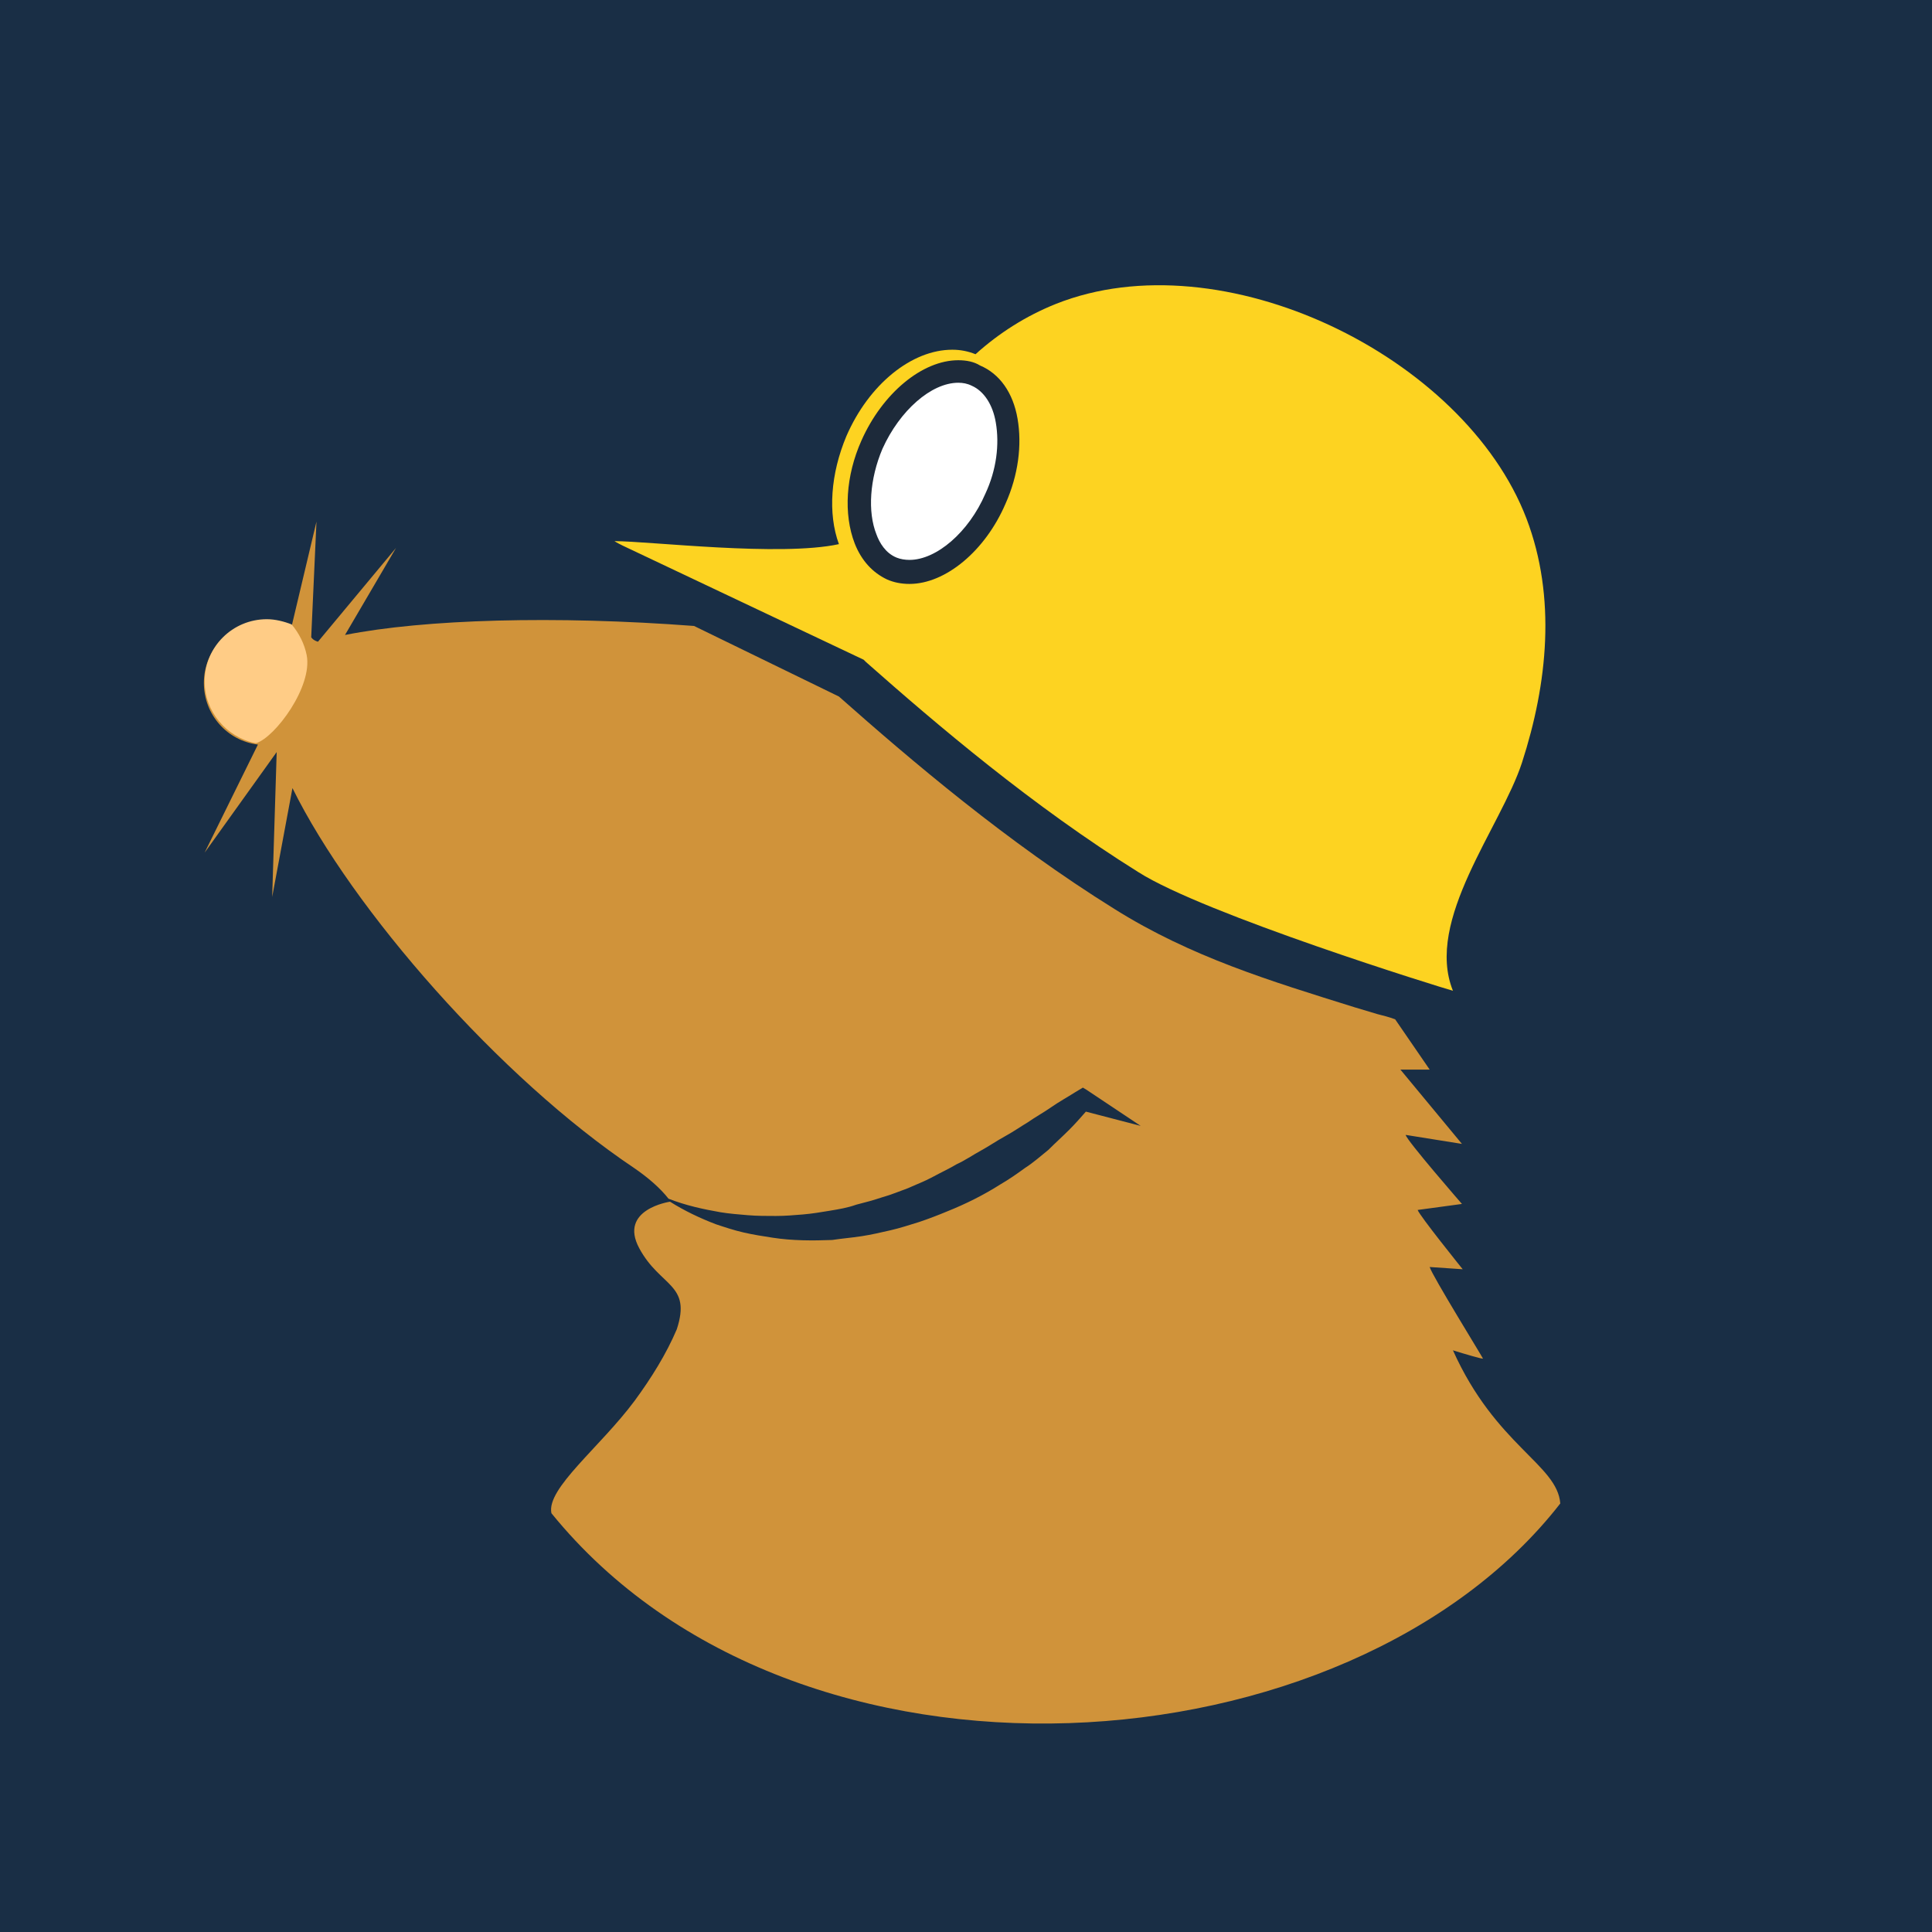
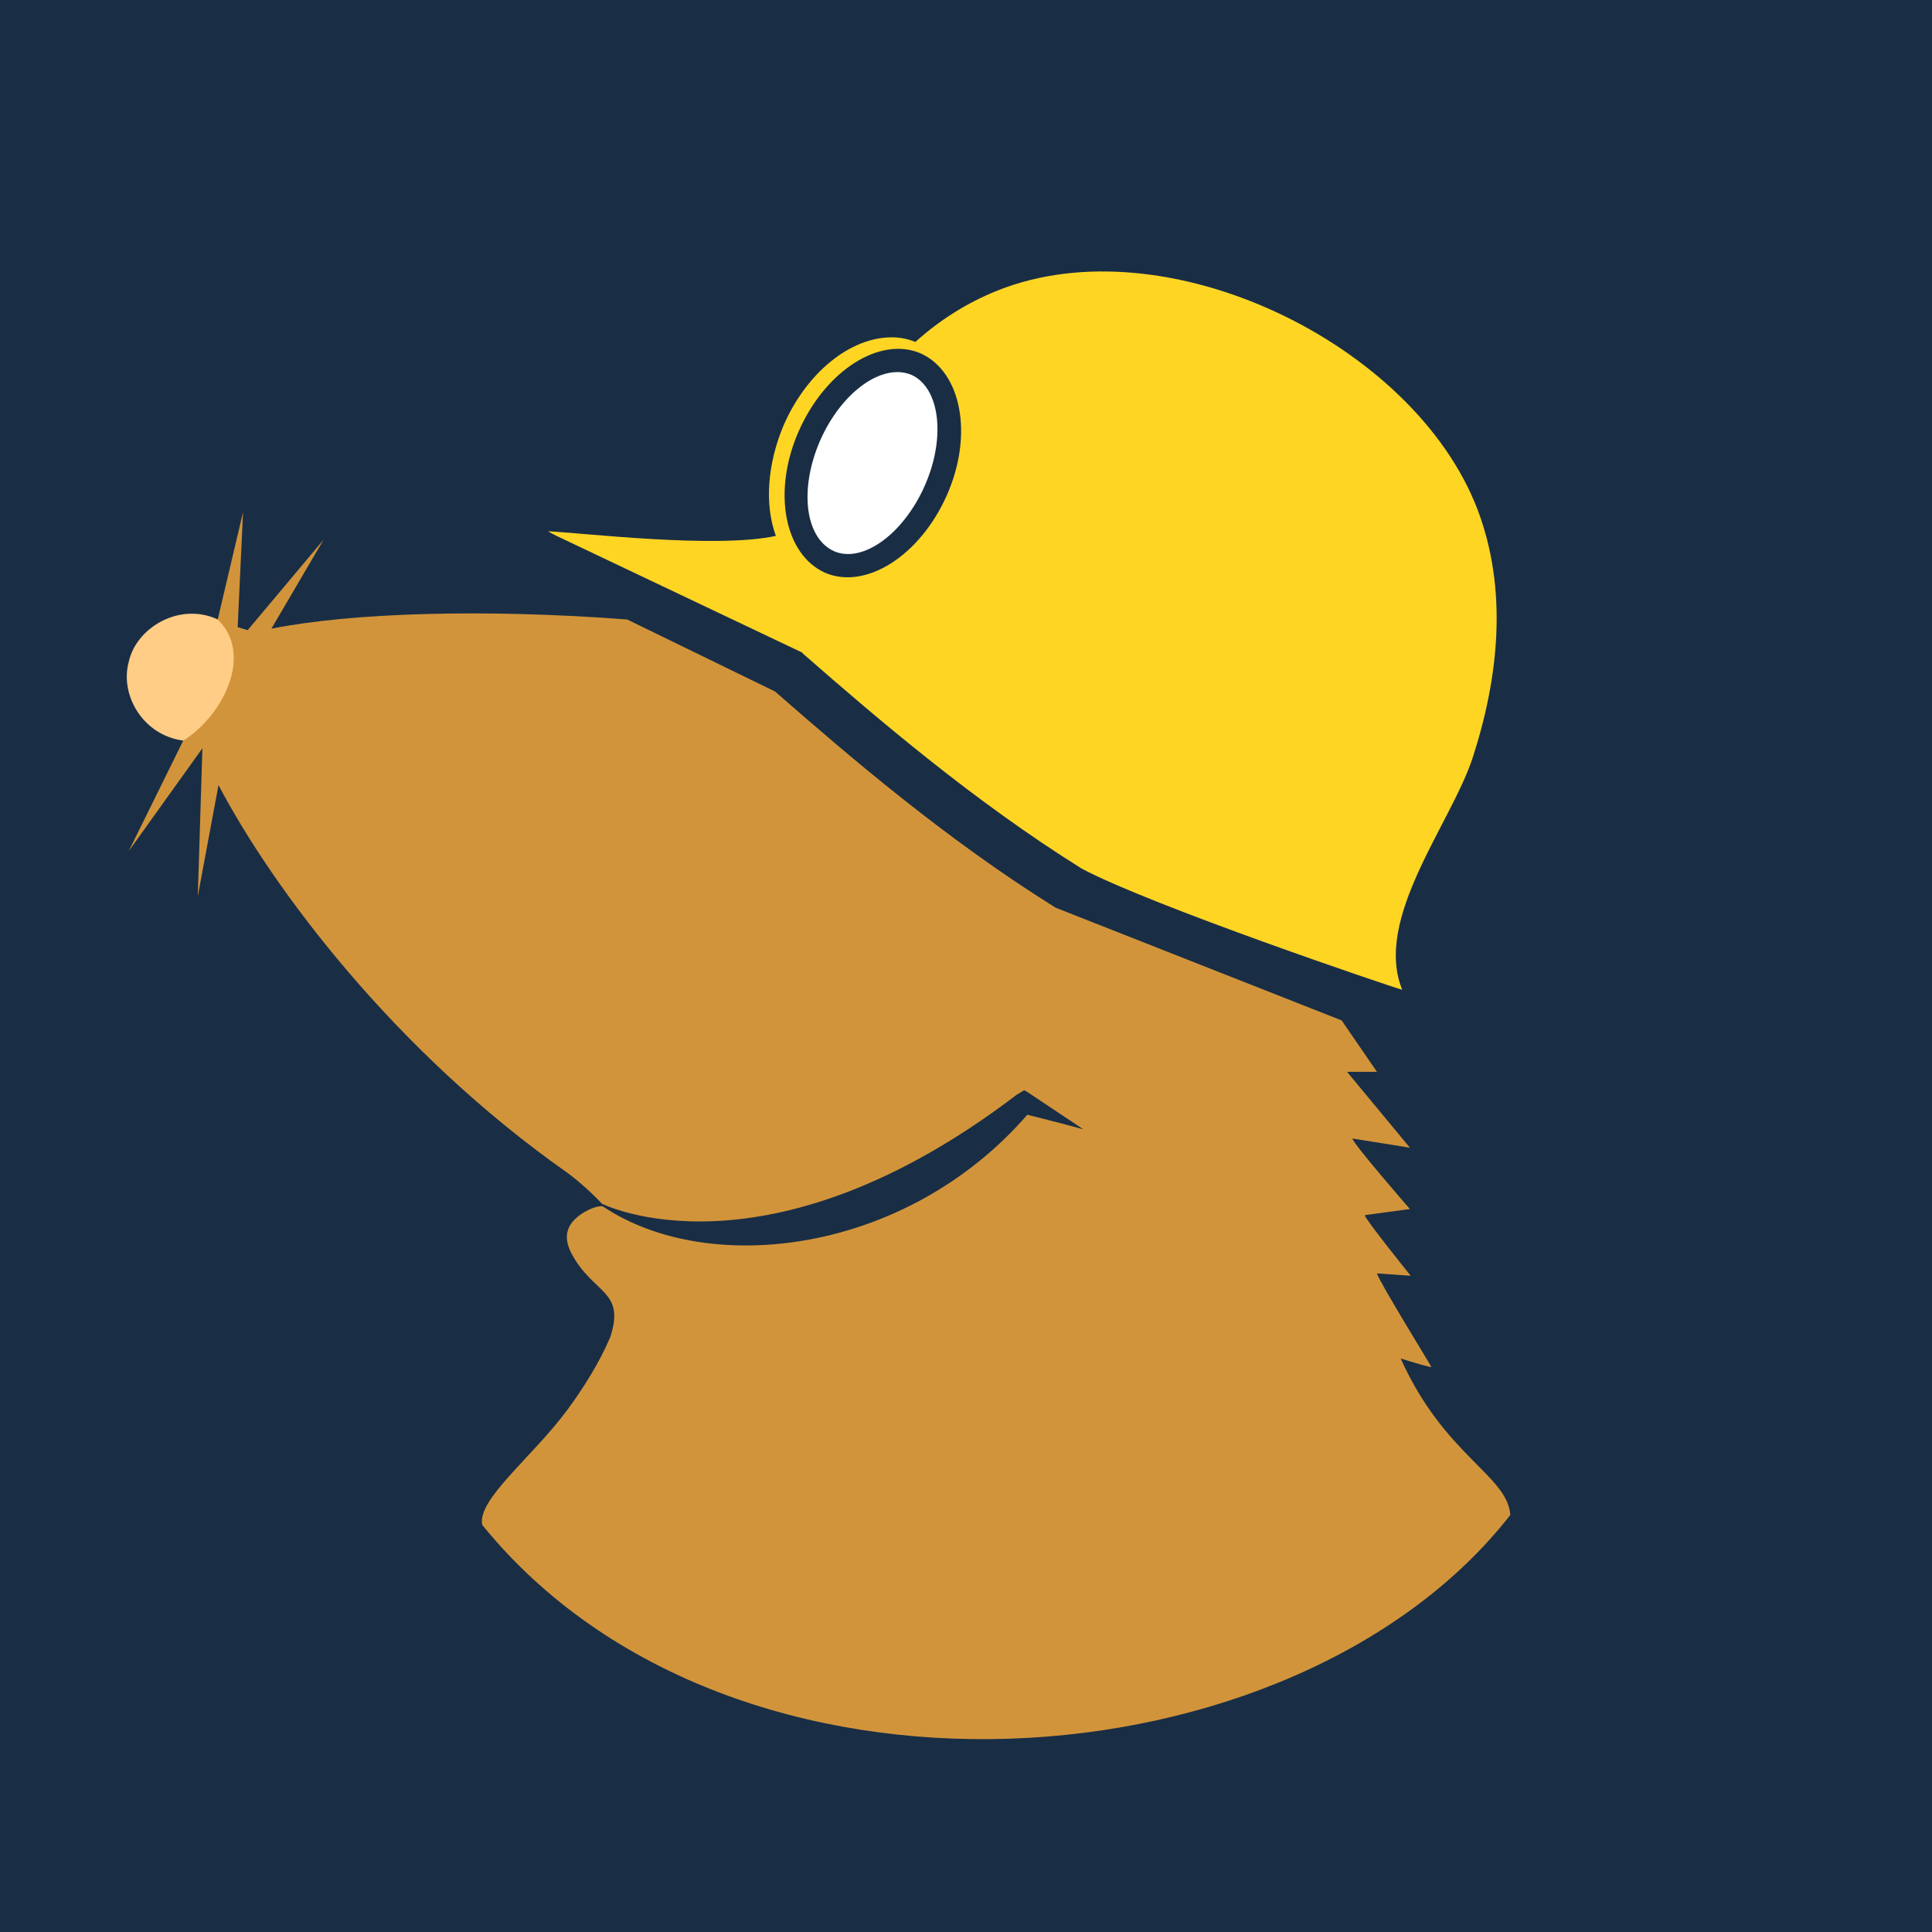
- <svg xmlns="http://www.w3.org/2000/svg" height="257.38" width="257.38" xml:space="preserve" viewBox="0 0 257.38 257.38" y="0px" x="0px" id="Mullvad_VPN_Logo_Positive" version="1.1">
-   <defs id="defs4042" />
-   <style id="style3920" type="text/css">
- 	.st0{clip-path:url(#SVGID_1_);}
- 	.st1{clip-path:url(#SVGID_2_);}
- 	.st2{clip-path:url(#SVGID_3_);}
- 	.st3{clip-path:url(#SVGID_4_);fill:none;stroke:#002C5B;stroke-width:6;stroke-miterlimit:10;}
- 	.st4{fill-rule:evenodd;clip-rule:evenodd;fill:#192E45;}
- 	.st5{fill-rule:evenodd;clip-rule:evenodd;fill:#D0933A;}
- 	.st6{fill-rule:evenodd;clip-rule:evenodd;fill:#FFCC86;}
- 	.st7{fill-rule:evenodd;clip-rule:evenodd;fill:#FDD321;}
- 	.st8{fill:#FFFFFF;}
- 	.st9{fill:#1D2A3A;}
- 	.st10{fill:#192E45;}
+ <svg xmlns="http://www.w3.org/2000/svg" version="1.1" id="logo_00000183244726354177486890000003471613280854675596_" x="0px" y="0px" viewBox="0 0 252 252" style="enable-background:new 0 0 252 252;" xml:space="preserve">
+   <style type="text/css">
+ 	.background{fill-rule:evenodd;clip-rule:evenodd;fill:#192E45;}
+ 	.fur{fill-rule:evenodd;clip-rule:evenodd;fill:#D2943B;}
+ 	.nose{fill-rule:evenodd;clip-rule:evenodd;fill:#FFCD86;}
+ 	.helmet{fill-rule:evenodd;clip-rule:evenodd;fill:#FFD524;}
+ 	.lamp-light{fill:#FFFFFF;}
+ 	.lamp-ring{fill:#192E45;}
</style>
-   <g transform="translate(-63.33997,-71.31011)" id="Logo">
-     <rect y="71.31" x="63.34" height="257.38" width="257.38" id="rect4102" style="fill:#192e45;fill-opacity:1" />
-     <path style="clip-rule:evenodd;fill:#d0933a;fill-rule:evenodd" d="m 90.6,184.9 9.6,-13.4 c 0,0.1 -0.6,19.3 -0.6,19.3 l 2.7,-14.5 c 8,16.2 27.6,38.6 45.5,50.6 1.9,1.3 3.5,2.7 4.6,4.1 2.3,0.9 4.6,1.4 6.9,1.8 1.2,0.2 2.5,0.3 3.7,0.4 1.2,0.1 2.5,0.1 3.7,0.1 1.2,0 2.4,-0.1 3.6,-0.2 1.2,-0.1 2.4,-0.3 3.6,-0.5 1.2,-0.2 2.4,-0.4 3.5,-0.8 1.2,-0.3 2.3,-0.6 3.5,-1 1.1,-0.3 2.3,-0.8 3.4,-1.2 1.1,-0.5 2.2,-0.9 3.3,-1.5 1.1,-0.6 2.2,-1.1 3.2,-1.7 1.1,-0.5 2.1,-1.2 3.2,-1.8 1.1,-0.6 2.1,-1.3 3.2,-1.9 1.1,-0.6 2.1,-1.3 3.1,-1.9 1,-0.7 2.1,-1.3 3.1,-2 1,-0.7 2.1,-1.3 3.2,-2 l 1,-0.6 0.5,0.3 7.2,4.8 -7.3,-1.9 c -0.7,0.8 -1.4,1.6 -2.2,2.4 -0.9,0.9 -1.9,1.8 -2.8,2.7 -1,0.8 -2,1.7 -3.1,2.4 -1.1,0.8 -2.1,1.5 -3.3,2.2 -2.2,1.4 -4.6,2.6 -7.1,3.6 -1.2,0.5 -2.5,1 -3.7,1.4 -1.3,0.4 -2.5,0.8 -3.8,1.1 -1.3,0.3 -2.6,0.6 -3.9,0.8 -1.3,0.2 -2.6,0.3 -3.9,0.5 -2.6,0.1 -5.3,0.1 -7.9,-0.3 -1.3,-0.2 -2.6,-0.4 -3.9,-0.7 -1.3,-0.3 -2.5,-0.7 -3.7,-1.1 -2.1,-0.8 -4.2,-1.8 -6.1,-3 0,0 -6.9,1 -4.1,6.2 2.8,5.2 7,4.7 5,10.8 -1.4,3.3 -3.4,6.5 -5.6,9.5 -4.6,6.2 -11.8,11.7 -11.1,15 32.7,40.3 106.4,34.7 134.4,-1.3 -0.4,-5.2 -8.6,-7.7 -14.3,-20.4 1.6,0.5 4,1.2 4,1.1 0,-0.1 -6.8,-11.1 -7.1,-12.2 l 4.4,0.3 c 0,0 -5.8,-7.2 -6,-7.9 l 5.9,-0.8 c 0,0 -7.4,-8.5 -7.5,-9.2 l 7.5,1.2 -8.2,-9.9 h 3.9 l -4.6,-6.7 c -0.8,-0.3 -1.6,-0.5 -2.4,-0.7 -1,-0.3 -2,-0.6 -3,-0.9 -11.2,-3.5 -21.8,-6.7 -32,-13.1 -14.3,-8.9 -27.1,-19.8 -36.7,-28.3 l -19.3,-9.4 c -18.5,-1.4 -35.9,-0.9 -46.5,1.2 l 6.8,-11.6 -10.4,12.5 c -0.7,-0.2 -0.9,-0.6 -0.9,-0.6 l 0.7,-15.4 -3.3,13.9 c -1,-0.5 -2.2,-0.7 -3.4,-0.7 -4.6,0 -8.3,3.7 -8.3,8.3 0,4.2 3.1,7.7 7.2,8.2 l -7.1,14.4 v 0 z" class="st5" id="Mullvad_Fur" />
-     <path style="clip-rule:evenodd;fill:#ffcc86;fill-rule:evenodd" d="m 102.2,154.5 c -1,-0.4 -2.2,-0.7 -3.3,-0.7 -4.6,0 -8.3,3.7 -8.3,8.3 0,4 2.9,7.4 6.7,8.2 0.1,0 0.1,0 0.2,0 2.5,-0.8 7.5,-7.5 6.7,-11.7 -0.3,-1.5 -1,-2.9 -2,-4.1 v 0 z" class="st6" id="Mullvad_Nose" />
-     <path style="clip-rule:evenodd;fill:#fdd321;fill-rule:evenodd" d="m 175.1,143.8 c -1.5,-4.1 -1.1,-9.4 1,-14.4 3,-6.9 8.7,-11.5 14.1,-11.5 1.1,0 2.1,0.2 3.1,0.6 3.1,-2.8 6.7,-5.1 10.7,-6.7 22.1,-8.8 54.4,6.9 62.7,28.6 4,10.5 2.8,22 -0.6,32.5 -2.8,8.6 -13,21 -9.2,30.4 -1.5,-0.4 -33.1,-10.2 -41.9,-15.8 -14.1,-8.8 -26.8,-19.6 -36.3,-28 l -0.3,-0.3 -32.1,-15.2 c -0.4,-0.2 -0.8,-0.4 -1.1,-0.6 4.6,0 22.1,2.1 29.9,0.4" class="st7" id="Mullvad_Helmet" />
-     <g id="Helmet_Lamp">
-       <path style="fill:#ffffff" id="path3961" d="m 184.6,147.4 c -0.9,0 -1.7,-0.2 -2.3,-0.5 -1.6,-0.7 -2.8,-2 -3.6,-4 -1.4,-3.4 -1,-8.1 0.9,-12.5 2.5,-5.7 7.2,-9.7 11.5,-9.7 0.8,0 1.6,0.2 2.4,0.5 2.1,0.9 3.6,3 4.1,6 0.6,3.2 0.1,6.9 -1.5,10.4 -2.5,5.7 -7.3,9.8 -11.5,9.8 z" class="st8" />
-       <g id="g3965">
-         <path style="fill:#1d2a3a" id="path3963" d="m 191,122.3 c 0.6,0 1.2,0.1 1.8,0.4 1.6,0.7 2.8,2.5 3.2,4.9 0.5,2.9 0.1,6.3 -1.4,9.5 -2.2,5.1 -6.5,8.8 -10.1,8.8 -0.6,0 -1.2,-0.1 -1.7,-0.3 v 0 0 c -1.5,-0.6 -2.3,-2 -2.7,-3.1 -1.2,-3 -0.9,-7.4 0.8,-11.4 2.3,-5.1 6.5,-8.8 10.1,-8.8 m 0,-3 c -4.8,0 -10.1,4.4 -12.9,10.7 -2.1,4.7 -2.4,9.8 -0.9,13.7 0.9,2.3 2.4,3.9 4.3,4.8 0.9,0.4 1.9,0.6 3,0.6 4.8,0 10.1,-4.4 12.8,-10.7 1.7,-3.8 2.2,-7.8 1.6,-11.3 -0.6,-3.5 -2.4,-6 -5,-7.1 -0.8,-0.5 -1.8,-0.7 -2.9,-0.7 z" class="st9" />
+   <rect class="background" width="252" height="252" />
+   <g id="mole">
+     <g id="body">
+       <path id="fur" class="fur" d="M23.9,96.6L16.8,111l9.6-13.4c0,0.1-0.6,19.3-0.6,19.3l2.7-14.5c7.2,13.7,23.1,34.8,45.4,50.5    c1.7,1.2,3.9,3.3,4.6,4.1c0,0,21.3,10.8,54.1-14.2c0.3-0.2,0.7-0.4,1-0.6l0.5,0.3l7.2,4.8c-2.5-0.7-7.3-1.9-7.3-1.9    c-15.8,18.2-41.5,21.2-55.3,12c-0.6-0.4-4,1-4.6,3c-0.4,1.1,0,2.3,0.5,3.2c2.8,5.2,7,4.7,5,10.8c-1.4,3.3-3.4,6.5-5.6,9.5    c-4.6,6.2-11.8,11.7-11.1,15c32.6,40.2,106.1,34.6,134.1-1.3c-0.4-5.2-8.6-7.7-14.3-20.4c1.6,0.5,4,1.2,4,1.1    c0-0.1-6.8-11.1-7.1-12.2l4.4,0.3c0,0-5.8-7.2-6-7.9l5.9-0.8c0,0-7.4-8.5-7.5-9.2l7.5,1.2l-8.2-9.9h3.9l-4.6-6.7l-37.3-14.7    c-14.3-8.9-27-19.8-36.6-28.2l-19.3-9.4C63.3,79.4,46,79.9,35.4,82l6.8-11.6l-9.9,11.8C31.7,82,31,81.8,31,81.8l0.7-15l-3.3,14    L23.9,96.6z" />
+       <path id="nose" class="nose" d="M28.4,80.8c-4.9-2.3-10.6,1-11.6,5.5c-1.2,4.3,1.8,9.6,7.1,10.3C28.9,93.5,33.2,85.5,28.4,80.8z" />
+     </g>
+     <g id="helmet">
+       <path id="helmet" class="helmet" d="M101.2,69.9c-1.5-4.1-1.1-9.4,1-14.4c3-6.9,8.7-11.5,14.1-11.5c1.1,0,2.1,0.2,3.1,0.6    c3.1-2.8,6.7-5.1,10.7-6.7c22-8.8,54.3,6.9,62.6,28.5c4,10.5,2.8,21.9-0.6,32.4c-2.8,8.6-13,21-9.2,30.3    c-1.5-0.4-32.8-11-41.8-15.8c-14.1-8.8-26.7-19.6-36.2-27.9l-0.3-0.3l-32-15.2c-0.4-0.2-0.8-0.4-1.1-0.6    C75.9,69.5,93.4,71.6,101.2,69.9" />
+       <g id="lamp">
+         <ellipse id="lamp-light" transform="matrix(0.4007 -0.9162 0.9162 0.4007 12.8497 140.4608)" class="lamp-light" cx="113.8" cy="60.4" rx="13.6" ry="8.1" />
+         <path id="lamp-ring" class="lamp-ring" d="M120.1,46.1c-5.3-2.3-12.4,2.2-15.9,10.1s-1.9,16.1,3.4,18.5c5.3,2.3,12.4-2.2,15.9-10.1     S125.4,48.5,120.1,46.1z M120.6,63.4c-2.8,6.3-8.1,10.1-11.8,8.5c-3.8-1.7-4.6-8.1-1.8-14.5c2.8-6.3,8.1-10.1,11.9-8.5     C122.6,50.6,123.4,57.1,120.6,63.4z" />
      </g>
    </g>
  </g>
</svg>
